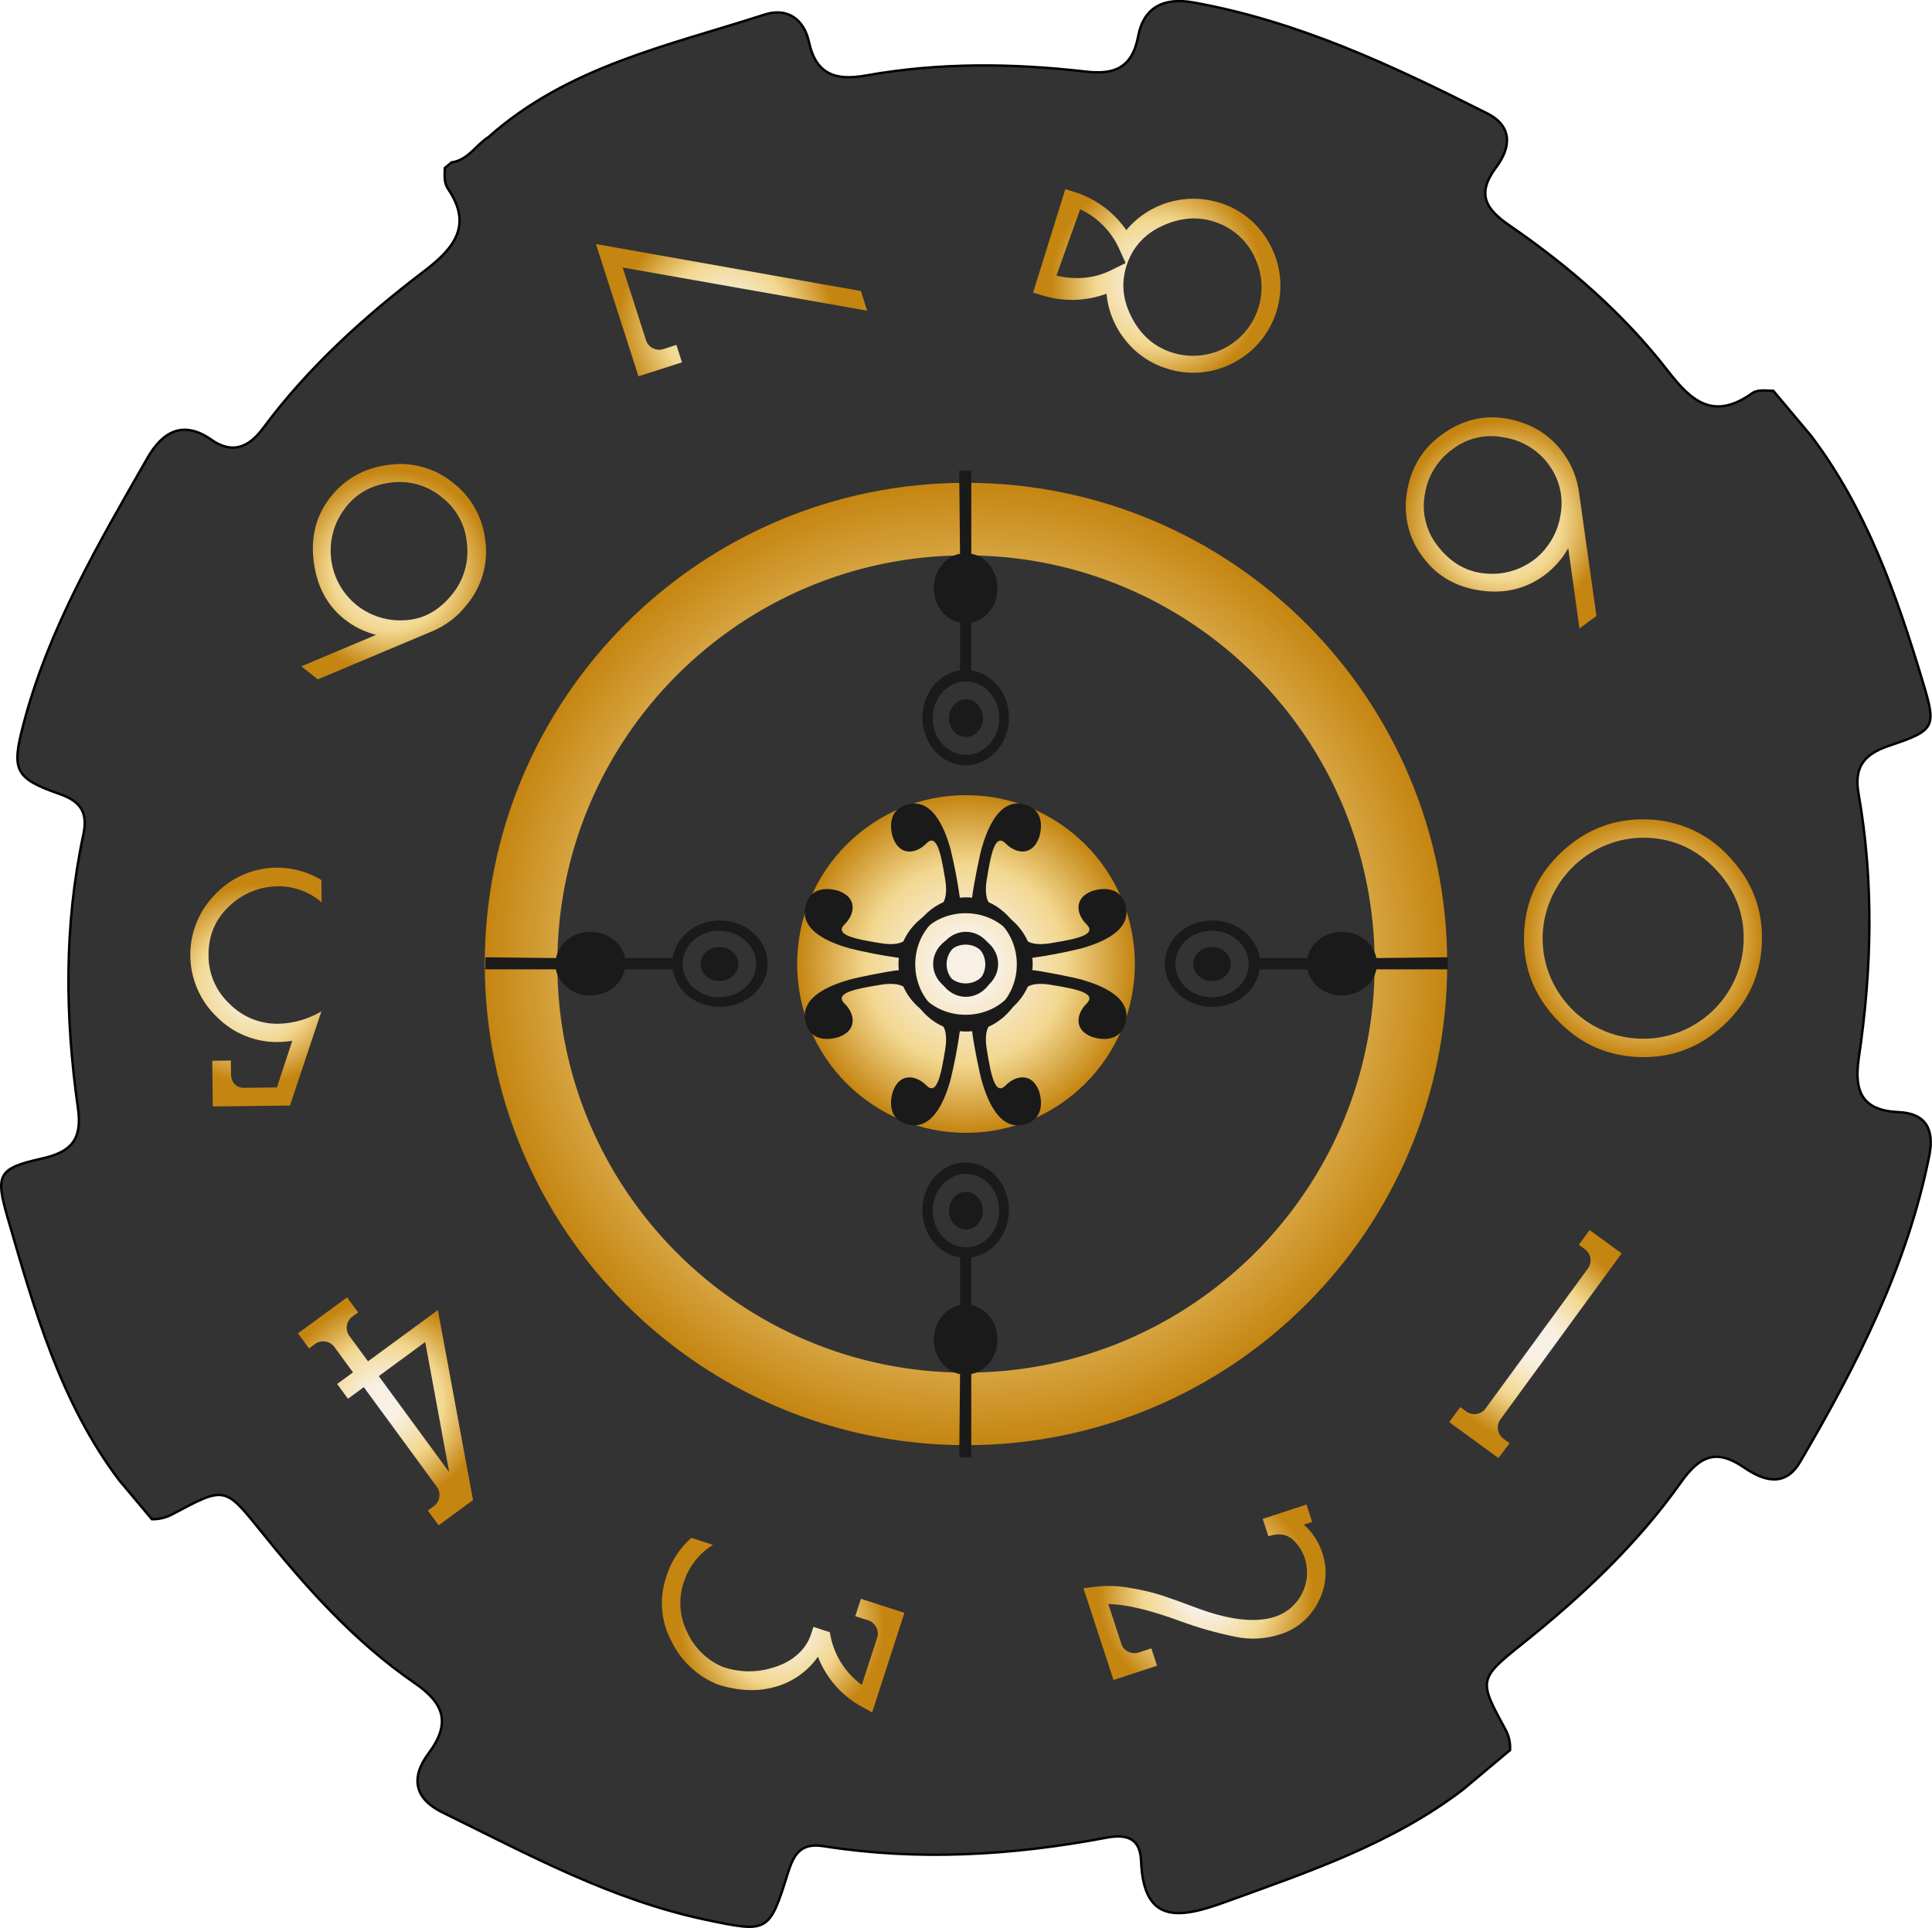
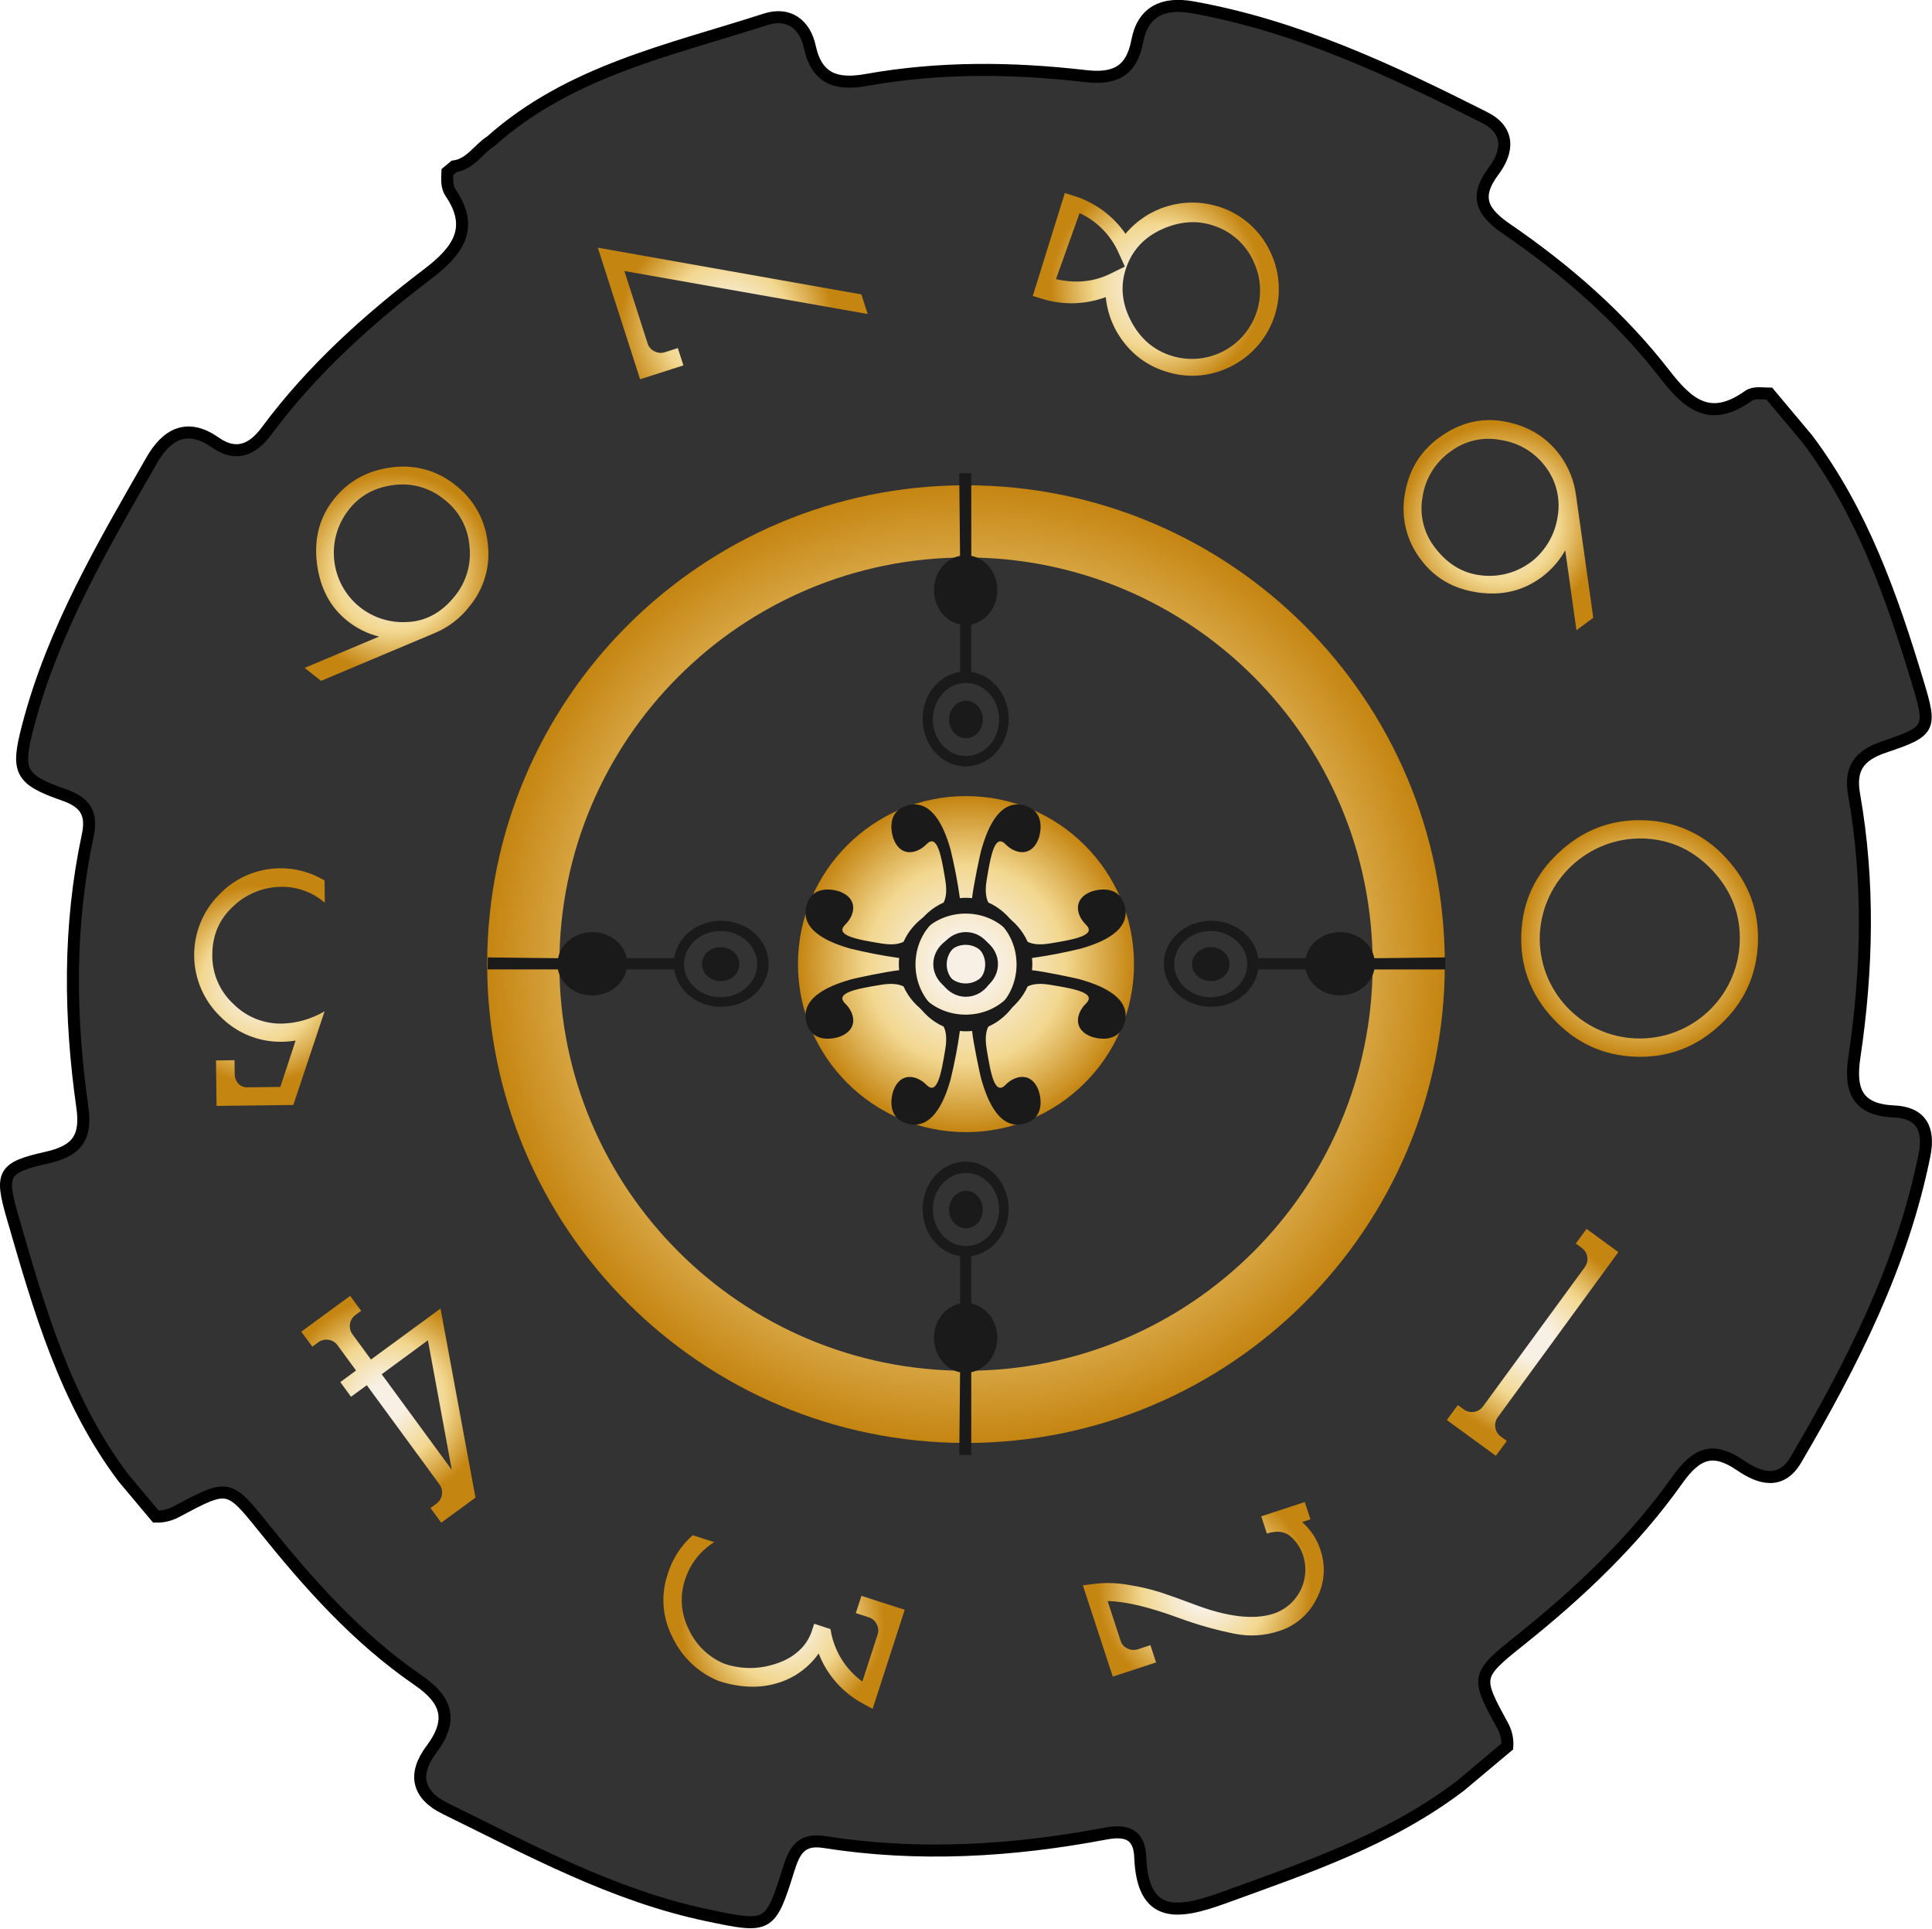
- <svg xmlns="http://www.w3.org/2000/svg" xmlns:xlink="http://www.w3.org/1999/xlink" viewBox="0 0 798.94 797.34">
+ <svg xmlns="http://www.w3.org/2000/svg" xmlns:xlink="http://www.w3.org/1999/xlink" viewBox="0 0 802.94 801.34">
  <defs>
-     <style>.cls-1{fill:#333;stroke:#000;}.cls-1,.cls-12{stroke-miterlimit:10;}.cls-2{fill:url(#Brass_Radial);}.cls-3{fill:url(#Brass_Radial-2);}.cls-4{fill:url(#Brass_Radial-3);}.cls-5{fill:url(#Brass_Radial-4);}.cls-6{fill:url(#Brass_Radial-5);}.cls-7{fill:url(#Brass_Radial-6);}.cls-8{fill:url(#Brass_Radial-7);}.cls-9{fill:url(#Brass_Radial-8);}.cls-10{fill:url(#Brass_Radial-9);}.cls-11{fill:url(#Brass_Radial-10);}.cls-12{fill:none;stroke-width:30px;stroke:url(#Brass_Radial-11);}.cls-13{fill:url(#Brass_Radial-12);}.cls-14{fill:#1a1a1a;}</style>
-     <radialGradient id="Brass_Radial" cx="247.9" cy="-28.83" r="49.18" gradientTransform="translate(927.32 359.17) rotate(180)" gradientUnits="userSpaceOnUse">
+     <style>.cls-1{fill:#333;stroke:#000;stroke-width:5px;}.cls-1,.cls-12{stroke-miterlimit:10;}.cls-2{fill:url(#Brass_Radial);}.cls-3{fill:url(#Brass_Radial-2);}.cls-4{fill:url(#Brass_Radial-3);}.cls-5{fill:url(#Brass_Radial-4);}.cls-6{fill:url(#Brass_Radial-5);}.cls-7{fill:url(#Brass_Radial-6);}.cls-8{fill:url(#Brass_Radial-7);}.cls-9{fill:url(#Brass_Radial-8);}.cls-10{fill:url(#Brass_Radial-9);}.cls-11{fill:url(#Brass_Radial-10);}.cls-12{fill:none;stroke-width:30px;stroke:url(#Brass_Radial-11);}.cls-13{fill:url(#Brass_Radial-12);}.cls-14{fill:#1a1a1a;}</style>
+     <radialGradient id="Brass_Radial" cx="249.9" cy="-26.83" r="49.18" gradientTransform="translate(931.32 363.17) rotate(180)" gradientUnits="userSpaceOnUse">
      <stop offset="0.18" stop-color="#f8f0e4" />
      <stop offset="0.59" stop-color="#f2d78f" />
      <stop offset="1" stop-color="#c58511" />
    </radialGradient>
-     <radialGradient id="Brass_Radial-2" cx="579.63" cy="141.57" r="41.95" gradientTransform="matrix(1, -0.04, 0.04, 1, 50.43, 436.76)" xlink:href="#Brass_Radial" />
-     <radialGradient id="Brass_Radial-3" cx="667.14" cy="331.21" r="44.42" gradientTransform="matrix(1, 0.05, -0.05, 1, -151.92, 294.41)" xlink:href="#Brass_Radial" />
-     <radialGradient id="Brass_Radial-4" cx="663.22" cy="533.05" r="42.36" gradientTransform="translate(-291.03 83.18) rotate(5)" xlink:href="#Brass_Radial" />
-     <radialGradient id="Brass_Radial-5" cx="541.63" cy="704.37" r="42.35" gradientTransform="matrix(0.99, 0.11, -0.11, 0.99, -300.2, -176.9)" xlink:href="#Brass_Radial" />
-     <radialGradient id="Brass_Radial-6" cx="368.82" cy="763.24" r="41.24" gradientTransform="matrix(0.99, 0.13, -0.13, 0.99, -160.22, -396.42)" xlink:href="#Brass_Radial" />
-     <radialGradient id="Brass_Radial-7" cx="205.81" cy="715.05" r="41.91" gradientTransform="matrix(0.98, 0.18, -0.18, 0.98, 88.66, -501.57)" xlink:href="#Brass_Radial" />
-     <radialGradient id="Brass_Radial-8" cx="94.5" cy="558.82" r="44.54" gradientTransform="translate(273.14 -432.43) rotate(6.86)" xlink:href="#Brass_Radial" />
-     <radialGradient id="Brass_Radial-9" cx="98.37" cy="346.62" r="44.12" gradientTransform="translate(408.74 -236.56) rotate(4.65)" xlink:href="#Brass_Radial" />
-     <radialGradient id="Brass_Radial-10" cx="209.47" cy="174.92" r="41.62" gradientTransform="translate(418.65 32.97) rotate(2.18)" xlink:href="#Brass_Radial" />
-     <radialGradient id="Brass_Radial-11" cx="397.63" cy="240.51" r="199" gradientTransform="translate(639.97 1.04) rotate(90)" xlink:href="#Brass_Radial" />
-     <radialGradient id="Brass_Radial-12" cx="397.63" cy="240.51" r="69.83" gradientTransform="translate(639.97 1.04) rotate(90)" xlink:href="#Brass_Radial" />
+     <radialGradient id="Brass_Radial-2" cx="581.63" cy="143.57" r="41.95" gradientTransform="matrix(1, -0.04, 0.04, 1, 50.36, 436.84)" xlink:href="#Brass_Radial" />
+     <radialGradient id="Brass_Radial-3" cx="669.14" cy="333.21" r="44.42" gradientTransform="matrix(1, 0.05, -0.05, 1, -151.82, 294.31)" xlink:href="#Brass_Radial" />
+     <radialGradient id="Brass_Radial-4" cx="665.22" cy="535.05" r="42.36" gradientTransform="translate(-290.84 83.02) rotate(5)" xlink:href="#Brass_Radial" />
+     <radialGradient id="Brass_Radial-5" cx="543.63" cy="706.37" r="42.35" gradientTransform="matrix(0.99, 0.11, -0.11, 0.99, -299.97, -177.11)" xlink:href="#Brass_Radial" />
+     <radialGradient id="Brass_Radial-6" cx="370.82" cy="765.24" r="41.24" gradientTransform="matrix(0.99, 0.13, -0.13, 0.99, -159.95, -396.67)" xlink:href="#Brass_Radial" />
+     <radialGradient id="Brass_Radial-7" cx="207.81" cy="717.05" r="41.91" gradientTransform="matrix(0.98, 0.18, -0.18, 0.98, 89.05, -501.89)" xlink:href="#Brass_Radial" />
+     <radialGradient id="Brass_Radial-8" cx="96.5" cy="560.82" r="44.54" gradientTransform="translate(273.39 -432.65) rotate(6.86)" xlink:href="#Brass_Radial" />
+     <radialGradient id="Brass_Radial-9" cx="100.37" cy="348.62" r="44.12" gradientTransform="translate(408.91 -236.71) rotate(4.65)" xlink:href="#Brass_Radial" />
+     <radialGradient id="Brass_Radial-10" cx="211.47" cy="176.92" r="41.62" gradientTransform="translate(418.73 32.9) rotate(2.18)" xlink:href="#Brass_Radial" />
+     <radialGradient id="Brass_Radial-11" cx="399.63" cy="242.51" r="199" gradientTransform="translate(643.97 1.04) rotate(90)" xlink:href="#Brass_Radial" />
+     <radialGradient id="Brass_Radial-12" cx="399.63" cy="242.51" r="69.83" gradientTransform="translate(643.97 1.04) rotate(90)" xlink:href="#Brass_Radial" />
  </defs>
  <g id="Layer_2" data-name="Layer 2">
    <g id="Layer_1-2" data-name="Layer 1">
-       <path class="cls-1" d="M624.44,723.79l-19.39,16.27c-29.59,22.59-64.19,34.13-98.39,46.56-18.93,6.87-33.77,9.22-34.78-16.89-.35-9.12-5.35-11.44-14.39-9.73-39,7.38-78,9.66-117,3.5C331,762,328.2,767,325.76,774.81c-7.66,24.58-8.26,24.51-33.83,19.14-39.21-8.24-73.67-27.13-108.89-44.36-11.57-5.66-13.44-14.28-5.81-24.48,9.43-12.59,6.29-20.8-5.67-29-25.23-17.34-45.32-40-64.37-63.75-14.25-17.75-14.59-17.49-35.81-6.17a17.13,17.13,0,0,1-8.58,2.09L49.29,612.17C25,580,14.22,541.73,3.18,503.64-2,485.75-.87,483.2,17.4,479.11c12.56-2.81,16.64-8.27,14.82-21C26.9,420.64,26.4,383,34.45,345.29c2-9.26-1-13.88-10-17-18.47-6.43-19.7-9.95-14.77-28.72C20.05,259.9,40.76,224.72,61,189.37c6.28-11,14.83-15.65,26.42-7.51,8.51,6,15.42,3.27,21.33-4.71,18.78-25.33,42-46.29,66.95-65.25,12.68-9.64,19.56-19.14,9.55-33.82-1.65-2.42-1.43-5.63-1.3-8.6l2.77-2.32c6.82-.94,10.06-7.18,15.28-10.47,32.8-29.24,74.4-37.8,114.11-50.64,9.71-3.14,16.44,2.12,18.45,11.41,2.91,13.51,11.24,16,23.67,13.74,30.22-5.39,60.48-5.08,90.59-1.61C460.64,31,468.18,28.24,470.67,15c2.3-12.2,10.79-16.12,22.77-14C537.05,8.81,576.24,27.33,615,46.88c10.43,5.27,10,13.93,3.72,22.27-8.38,11.2-4.26,17.39,5.64,24.18,24.64,16.91,47.12,36.52,65.43,60.14,9.63,12.42,18.75,20.57,34.77,9.16,2.43-1.73,5.8-1,8.77-1l15.75,18.78c22.75,30.2,35.13,65.33,45.94,101.18,5.78,19.16,5.54,20.33-13.84,26.83-10.58,3.55-14.51,9-12.62,19.78,6.38,36.24,5.55,72.81.09,109.42-2,13.62,1.27,21.65,16.44,22.31C796.37,460.4,800,467,797.82,478c-9.15,45.61-30,86.66-53.43,126.61-6.37,10.85-15.46,7.57-23.07,2.36-11.11-7.61-18-5.5-26.16,6-18.14,25.63-40.93,47.11-65.53,66.77-18.46,14.75-18.16,15.16-7.06,35.54A15.64,15.64,0,0,1,624.44,723.79Z" />
-       <path class="cls-2" d="M643.47,421.3q-14-15-13.22-35.19t15.87-34.06q15.11-13.94,35.25-13.16a47.31,47.31,0,0,1,34.07,15.81q13.92,15,13.15,35.18T712.79,424q-15,13.92-35.18,13.15T643.47,421.3Zm-5.53-34.89a41.58,41.58,0,0,0,83.1,3.18q.65-16.93-11.19-29.71t-28.77-13.43a42,42,0,0,0-43.14,40Z" />
-       <path class="cls-3" d="M619.66,603l-20.35-14.87,4.55-6.22,2.48,1.82a5.73,5.73,0,0,0,8-1.25l42.3-57.87a5.73,5.73,0,0,0-1.25-8l-2.49-1.82,4.46-6.1,13.23,9.66L620.47,587a5.54,5.54,0,0,0-1,4.27,5.46,5.46,0,0,0,2.29,3.75l2.48,1.82Z" />
-       <path class="cls-4" d="M529.71,675.78a35.83,35.83,0,0,1-18.77,1.14,155.79,155.79,0,0,1-22.9-6.49q-18.62-6.87-29.72-7.06l5.4,16.5a5.25,5.25,0,0,0,2.91,3.24,5.73,5.73,0,0,0,4.29.29l5.19-1.7,2.36,7.18-18,5.89-12.43-37.92,4.52-.59a46.88,46.88,0,0,1,14.5.4,91.52,91.52,0,0,1,13.4,3.13q5.37,1.77,13.94,5,20.69,7.82,32.92,3.81a19.24,19.24,0,0,0,12.25-24.2,17.79,17.79,0,0,0-4.17-6.89q-4-4.44-10.88-2.18l-2.35-7.18,18.09-5.93,2.36,7.18-3.46,1.14a25.89,25.89,0,0,1,7.64,11.64,25.49,25.49,0,0,1-1.67,20.29A25.89,25.89,0,0,1,529.71,675.78Z" />
-       <path class="cls-5" d="M360.66,708.17l-4-2.18a40,40,0,0,1-18.42-20.84,32,32,0,0,1-17.65,12.46q-10.95,3.15-23.87-1a36.27,36.27,0,0,1-19.12-18,33.38,33.38,0,0,1-2.15-26.3A35.19,35.19,0,0,1,285.9,636l8.92,2.89a28.4,28.4,0,0,0-12.13,15.65,26.79,26.79,0,0,0,1.48,20.42,28.14,28.14,0,0,0,14.75,14.42,33.07,33.07,0,0,0,17.28,1.18q8.21-1.75,12.9-5.75a19.3,19.3,0,0,0,6.15-8.54l1.12-3.46,6.79,2.2a33,33,0,0,0,13.24,21.81l6.35-19.58a5.38,5.38,0,0,0-.39-4.25A5.55,5.55,0,0,0,359,670.1l-5.32-1.72,2.33-7.19L374,667Z" />
-       <path class="cls-6" d="M123.21,551.43l20.32-14.89,4.56,6.21-2.38,1.74a5.73,5.73,0,0,0-1.23,8l7.69,10.5,28.91-21.18,14.53,78.57-7,5.13-7.22,5.29-4.47-6.1,2.48-1.82a5.74,5.74,0,0,0,1.24-8l-30.2-41.22-6.55,4.8-4.47-6.1,6.55-4.8-7.69-10.5a5.75,5.75,0,0,0-8-1.24l-2.48,1.82Zm33.43,17.68,29.13,39.75L175.84,555Z" />
-       <path class="cls-7" d="M89.73,420.61A35.5,35.5,0,0,1,89,369.86a35.3,35.3,0,0,1,43.89-5.93l.11,9.24a27.17,27.17,0,0,0-18-6.64,29.4,29.4,0,0,0-20.2,8.23q-8.73,8.08-8.57,20.55A27.22,27.22,0,0,0,95,415.22a27.61,27.61,0,0,0,20.19,8.16,36.33,36.33,0,0,0,17.72-5.12l-13,38.94L88,457.59l-.23-18.9,7.7-.09.07,5.6A6,6,0,0,0,97,448.31a5.08,5.08,0,0,0,4.08,1.56l13.43-.16,6.35-19.26a39.07,39.07,0,0,1-5.59.49A34.89,34.89,0,0,1,89.73,420.61Z" />
-       <path class="cls-8" d="M142.33,256q-10.72-8.55-12.62-23.93t7.09-26.66q9-11.28,23.92-13.17a34.39,34.39,0,0,1,26.75,7.53,34.9,34.9,0,0,1,13.2,23.67,34.12,34.12,0,0,1-7.6,26.61,35.42,35.42,0,0,1-14.3,11l-47.36,19.91-6.79-5.4,30.91-13A34.43,34.43,0,0,1,142.33,256Zm.82-46.42a28.93,28.93,0,0,0,4.31,40.65,28.81,28.81,0,0,0,20,6.26q11.45-.56,19.64-10.84a27.88,27.88,0,0,0,6-20.81,26.79,26.79,0,0,0-10.34-19.15,27.27,27.27,0,0,0-21.16-6.12Q150,201,143.15,209.56Z" />
-       <path class="cls-9" d="M246.45,100.93,356,120.36l2.6,8.13L257.5,110.63l9.65,30.13A5.41,5.41,0,0,0,270,144a5.57,5.57,0,0,0,4.38.36l5.33-1.71,2.31,7.2-18,5.77Z" />
-       <path class="cls-10" d="M504.06,83.72a35.37,35.37,0,0,1,21.21,17.6A35.84,35.84,0,0,1,510.12,150a35.26,35.26,0,0,1-27.45,2.45,34.81,34.81,0,0,1-17.19-11.65,36.13,36.13,0,0,1-7.92-19.33,41,41,0,0,1-26.73.62L427.22,121l13.32-42.77,3.61,1.12a40.66,40.66,0,0,1,21.61,15.82,36.1,36.1,0,0,1,38.3-11.4Zm-57.39,2.82L436.86,114q12.51,2.85,22.85-2.37l5.78-2.84-2.66-5.86A32.92,32.92,0,0,0,446.67,86.54Zm56.21,5.4q-10.41-3.73-21.61,1.18T466.15,109q-3.87,10.82,1.58,21.76t16,14.72a28.36,28.36,0,0,0,35.2-38.92A27.44,27.44,0,0,0,502.88,91.94Z" />
-       <path class="cls-11" d="M653,203.85l7.17,50.88-7,5.18-4.65-33.19a36.14,36.14,0,0,1-9.73,11.08q-11.56,8.61-26.65,6.41T588.6,230.66a34.53,34.53,0,0,1-6.78-27.16q2.41-14.79,13.87-23.33,13-9.71,27.63-7t22.89,13.85A35.82,35.82,0,0,1,653,203.85Zm-18.43,27.52a29.35,29.35,0,0,0,10.82-18.87,26.64,26.64,0,0,0-5.14-20.62,28.18,28.18,0,0,0-18.45-11,26.1,26.1,0,0,0-21,4.79,28.18,28.18,0,0,0-11.62,19,26.49,26.49,0,0,0,4.94,20.58q7.95,10.67,19.57,11.87A28.73,28.73,0,0,0,634.52,231.37Z" />
-       <circle class="cls-12" cx="399.47" cy="398.67" r="184" />
-       <circle class="cls-13" cx="399.47" cy="398.67" r="69.83" />
-       <path class="cls-14" d="M381.44,296.71c0-10,6.81-18.22,15.57-19.49V257.5c-6.16-1.22-10.84-7.11-10.84-14.27S390.85,230.17,397,229l-.34-34.33h5V229c6.15,1.22,10.83,7.13,10.83,14.27s-4.68,13-10.83,14.27v19.72c8.76,1.27,15.56,9.48,15.56,19.49,0,10.89-8,19.75-17.89,19.75s-17.89-8.86-17.89-19.75m31.79.28c0-8.39-6.17-15.2-13.76-15.2S385.7,288.6,385.7,297s6.18,15.2,13.77,15.2,13.76-6.82,13.76-15.2m-13.76,7.78c3.89,0,7-3.47,7-7.78s-3.16-7.78-7-7.78-7.05,3.48-7.05,7.78,3.15,7.78,7.05,7.78m0,203.68c3.89,0,7-3.5,7-7.79s-3.16-7.78-7-7.78-7.05,3.46-7.05,7.78,3.15,7.79,7.05,7.79m-2.8,94.18.34-34.35c-6.16-1.21-10.84-7.12-10.84-14.27S390.85,541,397,539.74V520c-8.76-1.26-15.57-9.47-15.57-19.49,0-10.89,8-19.75,17.89-19.75s17.89,8.86,17.89,19.75c0,10-6.8,18.22-15.56,19.49v19.73c6.15,1.21,10.83,7.11,10.83,14.26s-4.68,13-10.83,14.27v34.43m11.57-102.05c0-8.38-6.17-15.2-13.76-15.2s-13.77,6.82-13.77,15.2,6.18,15.2,13.77,15.2,13.76-6.81,13.76-15.2m-26-101.84c0-7.41,5.47-13.44,12.19-13.44s12.18,6,12.18,13.44-5.47,13.44-12.18,13.44-12.19-6-12.19-13.44m20.23,0c0-4.89-3.61-8.88-8-8.88s-8,4-8,8.88,3.61,8.88,8,8.88,8-4,8-8.88M375.25,465c-10.15-2.75-5.91-13.91-5.91-13.91,3-7.79,9.82-6.21,13.69-2.24,4.46,4.55,6.14-4.44,7.86-15,.78-4.82.14-7.6-.73-9.23-9.28-4.1-15.85-14.1-15.85-25.79s6.58-21.66,15.85-25.75c.87-1.63,1.51-4.4.73-9.22-1.72-10.58-3.4-19.57-7.86-15-3.87,4-10.74,5.54-13.69-2.24,0,0-4.24-11.15,5.91-13.91,11.5-3.12,16.21,13,17.74,18.11a206.12,206.12,0,0,1,3.94,20.43,23,23,0,0,1,5.07,0c.49-4.89,3.24-18.06,3.94-20.43,1.53-5.1,6.25-21.23,17.74-18.11,10.15,2.76,5.92,13.91,5.92,13.91-3,7.78-9.83,6.21-13.69,2.24-4.47-4.55-6.15,4.44-7.87,15-.78,4.82-.14,7.6.73,9.22,9.27,4.09,15.84,14.08,15.84,25.75s-6.57,21.68-15.84,25.79c-.87,1.62-1.51,4.4-.73,9.23,1.72,10.58,3.4,19.57,7.87,15,3.86-4,10.73-5.55,13.69,2.24,0,0,4.23,11.16-5.92,13.91-11.49,3.11-16.21-13-17.74-18.12-.7-2.36-3.45-15.53-3.94-20.43a23,23,0,0,1-5.07,0A205.55,205.55,0,0,1,393,446.87c-1.53,5.11-6.24,21.23-17.74,18.12m45.22-66.19c0-12.78-9.42-23.17-21-23.17s-21,10.39-21,23.17,9.44,23.22,21,23.22,21-10.42,21-23.22" />
-       <path class="cls-14" d="M501.43,380.65c10,0,18.22,6.81,19.49,15.57h19.71c1.23-6.17,7.12-10.84,14.28-10.84s13.06,4.67,14.27,10.84l29.49-.34v5H569.18C568,407,562,411.69,554.91,411.69s-13-4.68-14.28-10.82H520.92c-1.28,8.75-9.48,15.55-19.49,15.55-10.89,0-19.75-8-19.75-17.89s8.86-17.88,19.75-17.88m-.28,31.78c8.38,0,15.2-6.17,15.2-13.76s-6.82-13.76-15.2-13.76S486,391.08,486,398.67s6.82,13.76,15.2,13.76m-7.78-13.76c0,3.9,3.47,7.05,7.78,7.05s7.78-3.15,7.78-7.05-3.48-7.05-7.78-7.05-7.78,3.15-7.78,7.05m-203.68,0c0,3.9,3.5,7.05,7.79,7.05s7.78-3.15,7.78-7.05-3.47-7.05-7.78-7.05-7.79,3.15-7.79,7.05m-89-2.79,29.19.34c1.21-6.17,7.12-10.84,14.27-10.84s13.06,4.67,14.27,10.84h19.72c1.26-8.76,9.47-15.57,19.49-15.57,10.89,0,19.75,8,19.75,17.88s-8.86,17.89-19.75,17.89c-10,0-18.22-6.8-19.49-15.55H258.39c-1.21,6.14-7.11,10.82-14.26,10.82s-13-4.68-14.27-10.82H200.67m96.81,11.56c8.38,0,15.2-6.17,15.2-13.76s-6.82-13.76-15.2-13.76-15.2,6.17-15.2,13.76,6.81,13.76,15.2,13.76m101.84-25.95c7.41,0,13.44,5.46,13.44,12.18s-6,12.18-13.44,12.18-13.44-5.46-13.44-12.18,6-12.18,13.44-12.18m0,20.22c4.89,0,8.87-3.61,8.87-8s-4-8.05-8.87-8.05-8.88,3.61-8.88,8.05,4,8,8.88,8m-66.17-32.25c2.75-10.14,13.91-5.91,13.91-5.91,7.79,3,6.21,9.83,2.24,13.69-4.55,4.46,4.44,6.14,15,7.86,4.82.78,7.6.15,9.23-.72,4.1-9.28,14.1-15.86,25.79-15.86s21.66,6.58,25.75,15.86c1.62.87,4.4,1.5,9.22.72,10.58-1.72,19.57-3.4,15-7.86-4-3.86-5.54-10.73,2.24-13.69,0,0,11.15-4.23,13.91,5.91,3.11,11.5-13,16.22-18.11,17.74a205.81,205.81,0,0,1-20.44,3.94,21.38,21.38,0,0,1,.15,2.54,21.09,21.09,0,0,1-.15,2.53c4.9.5,18.07,3.24,20.44,3.94,5.1,1.53,21.22,6.26,18.11,17.75-2.76,10.14-13.91,5.91-13.91,5.91-7.78-2.95-6.21-9.83-2.24-13.69,4.55-4.47-4.44-6.15-15-7.87-4.82-.78-7.6-.13-9.22.73-4.09,9.27-14.08,15.84-25.75,15.84s-21.68-6.57-25.79-15.84c-1.62-.86-4.4-1.51-9.23-.73-10.58,1.72-19.57,3.4-15,7.87,4,3.86,5.55,10.74-2.24,13.69,0,0-11.16,4.23-13.91-5.91-3.11-11.49,13-16.22,18.12-17.75,2.36-.7,15.53-3.44,20.43-3.94a21.1,21.1,0,0,1-.14-2.53,21.39,21.39,0,0,1,.14-2.54,205.55,205.55,0,0,1-20.43-3.94c-5.11-1.52-21.23-6.24-18.12-17.74m66.19,45.22c12.77,0,23.17-9.42,23.17-21s-10.4-21-23.17-21-23.22,9.43-23.22,21,10.42,21,23.22,21" />
+       <path class="cls-1" d="M626.44,725.79l-19.39,16.27c-29.59,22.59-64.19,34.13-98.39,46.56-18.93,6.87-33.77,9.22-34.78-16.89-.35-9.12-5.35-11.44-14.39-9.73-39,7.38-78,9.66-117,3.5C333,764,330.2,769,327.76,776.81c-7.66,24.58-8.26,24.51-33.83,19.14-39.21-8.24-73.67-27.13-108.89-44.36-11.57-5.66-13.44-14.28-5.81-24.48,9.43-12.59,6.29-20.8-5.67-29-25.23-17.34-45.32-40-64.37-63.75-14.25-17.75-14.59-17.49-35.81-6.17a17.13,17.13,0,0,1-8.58,2.09L51.29,614.17C27,582,16.22,543.73,5.18,505.64,0,487.75,1.13,485.2,19.4,481.11c12.56-2.81,16.64-8.27,14.82-21C28.9,422.64,28.4,385,36.45,347.29c2-9.26-1-13.88-10-17-18.47-6.43-19.7-9.95-14.77-28.72C22.05,261.9,42.76,226.72,63,191.37c6.28-11,14.83-15.65,26.42-7.51,8.51,6,15.42,3.27,21.33-4.71,18.78-25.33,42-46.29,66.95-65.25,12.68-9.64,19.56-19.14,9.55-33.82-1.65-2.42-1.43-5.63-1.3-8.6l2.77-2.32c6.82-.94,10.06-7.18,15.28-10.47,32.8-29.24,74.4-37.8,114.11-50.64,9.71-3.14,16.44,2.12,18.45,11.41,2.91,13.51,11.24,16,23.67,13.74,30.22-5.39,60.48-5.08,90.59-1.61C462.64,33,470.18,30.24,472.67,17c2.3-12.2,10.79-16.12,22.77-14,43.61,7.76,82.8,26.28,121.56,45.83,10.43,5.27,10,13.93,3.72,22.27-8.38,11.2-4.26,17.39,5.64,24.18,24.64,16.91,47.12,36.52,65.43,60.14,9.63,12.42,18.75,20.57,34.77,9.16,2.43-1.73,5.8-1,8.77-1l15.75,18.78c22.75,30.2,35.13,65.33,45.94,101.18,5.78,19.16,5.54,20.33-13.84,26.83-10.58,3.55-14.51,9-12.62,19.78,6.38,36.24,5.55,72.81.09,109.42-2,13.62,1.27,21.65,16.44,22.31C798.37,462.4,802,469,799.82,480c-9.15,45.61-30,86.66-53.43,126.61-6.37,10.85-15.46,7.57-23.07,2.36-11.11-7.61-18-5.5-26.16,6-18.14,25.63-40.93,47.11-65.53,66.77-18.46,14.75-18.16,15.16-7.06,35.54A15.64,15.64,0,0,1,626.44,725.79Z" />
+       <path class="cls-2" d="M645.47,423.3q-14-15-13.22-35.19t15.87-34.06q15.11-13.94,35.25-13.16a47.31,47.31,0,0,1,34.07,15.81q13.92,15,13.15,35.18T714.79,426q-15,13.92-35.18,13.15T645.47,423.3Zm-5.53-34.89a41.58,41.58,0,0,0,83.1,3.18q.65-16.93-11.19-29.71t-28.77-13.43a42,42,0,0,0-43.14,40Z" />
+       <path class="cls-3" d="M621.66,605l-20.35-14.87,4.55-6.22,2.48,1.82a5.73,5.73,0,0,0,8-1.25l42.3-57.87a5.73,5.73,0,0,0-1.25-8l-2.49-1.82,4.46-6.1,13.23,9.66L622.47,589a5.54,5.54,0,0,0-1,4.27,5.46,5.46,0,0,0,2.29,3.75l2.48,1.82Z" />
+       <path class="cls-4" d="M531.71,677.78a35.83,35.83,0,0,1-18.77,1.14,155.79,155.79,0,0,1-22.9-6.49q-18.62-6.87-29.72-7.06l5.4,16.5a5.25,5.25,0,0,0,2.91,3.24,5.73,5.73,0,0,0,4.29.29l5.19-1.7,2.36,7.18-18,5.89-12.43-37.92,4.52-.59a46.88,46.88,0,0,1,14.5.4,91.52,91.52,0,0,1,13.4,3.13q5.37,1.77,13.94,5,20.69,7.82,32.92,3.81a19.24,19.24,0,0,0,12.25-24.2,17.79,17.79,0,0,0-4.17-6.89q-4-4.44-10.88-2.18l-2.35-7.18,18.09-5.93,2.36,7.18-3.46,1.14a25.89,25.89,0,0,1,7.64,11.64,25.49,25.49,0,0,1-1.67,20.29A25.89,25.89,0,0,1,531.71,677.78Z" />
+       <path class="cls-5" d="M362.66,710.17l-4-2.18a40,40,0,0,1-18.42-20.84,32,32,0,0,1-17.65,12.46q-10.95,3.15-23.87-1a36.27,36.27,0,0,1-19.12-18,33.38,33.38,0,0,1-2.15-26.3A35.19,35.19,0,0,1,287.9,638l8.92,2.89a28.4,28.4,0,0,0-12.13,15.65,26.79,26.79,0,0,0,1.48,20.42,28.14,28.14,0,0,0,14.75,14.42,33.07,33.07,0,0,0,17.28,1.18q8.21-1.75,12.9-5.75a19.3,19.3,0,0,0,6.15-8.54l1.12-3.46,6.79,2.2a33,33,0,0,0,13.24,21.81l6.35-19.58a5.38,5.38,0,0,0-.39-4.25A5.55,5.55,0,0,0,361,672.1l-5.32-1.72,2.33-7.19L376,669Z" />
+       <path class="cls-6" d="M125.21,553.43l20.32-14.89,4.56,6.21-2.38,1.74a5.73,5.73,0,0,0-1.23,8l7.69,10.5,28.91-21.18,14.53,78.57-7,5.13-7.22,5.29-4.47-6.1,2.48-1.82a5.74,5.74,0,0,0,1.24-8l-30.2-41.22-6.55,4.8-4.47-6.1,6.55-4.8-7.69-10.5a5.75,5.75,0,0,0-8-1.24l-2.48,1.82Zm33.43,17.68,29.13,39.75L177.84,557Z" />
+       <path class="cls-7" d="M91.73,422.61A35.5,35.5,0,0,1,91,371.86a35.3,35.3,0,0,1,43.89-5.93l.11,9.24a27.17,27.17,0,0,0-18-6.64,29.4,29.4,0,0,0-20.2,8.23q-8.73,8.08-8.57,20.55A27.22,27.22,0,0,0,97,417.22a27.61,27.61,0,0,0,20.19,8.16,36.33,36.33,0,0,0,17.72-5.12l-13,38.94L90,459.59l-.23-18.9,7.7-.09.07,5.6A6,6,0,0,0,99,450.31a5.08,5.08,0,0,0,4.08,1.56l13.43-.16,6.35-19.26a39.07,39.07,0,0,1-5.59.49A34.89,34.89,0,0,1,91.73,422.61Z" />
+       <path class="cls-8" d="M144.33,258q-10.72-8.55-12.62-23.93t7.09-26.66q9-11.28,23.92-13.17a34.39,34.39,0,0,1,26.75,7.53,34.9,34.9,0,0,1,13.2,23.67,34.12,34.12,0,0,1-7.6,26.61,35.42,35.42,0,0,1-14.3,11l-47.36,19.91-6.79-5.4,30.91-13A34.43,34.43,0,0,1,144.33,258Zm.82-46.42a28.93,28.93,0,0,0,4.31,40.65,28.81,28.81,0,0,0,20,6.26q11.45-.56,19.64-10.84a27.88,27.88,0,0,0,6-20.81,26.79,26.79,0,0,0-10.34-19.15,27.27,27.27,0,0,0-21.16-6.12Q152,203,145.15,211.56Z" />
+       <path class="cls-9" d="M248.45,102.93,358,122.36l2.6,8.13L259.5,112.63l9.65,30.13A5.41,5.41,0,0,0,272,146a5.57,5.57,0,0,0,4.38.36l5.33-1.71,2.31,7.2-18,5.77Z" />
+       <path class="cls-10" d="M506.06,85.72a35.37,35.37,0,0,1,21.21,17.6A35.84,35.84,0,0,1,512.12,152a35.26,35.26,0,0,1-27.45,2.45,34.81,34.81,0,0,1-17.19-11.65,36.13,36.13,0,0,1-7.92-19.33,41,41,0,0,1-26.73.62L429.22,123l13.32-42.77,3.61,1.12a40.66,40.66,0,0,1,21.61,15.82,36.1,36.1,0,0,1,38.3-11.4Zm-57.39,2.82L438.86,116q12.51,2.85,22.85-2.37l5.78-2.84-2.66-5.86A32.92,32.92,0,0,0,448.67,88.54Zm56.21,5.4q-10.41-3.73-21.61,1.18T468.15,111q-3.87,10.82,1.58,21.76t16,14.72a28.36,28.36,0,0,0,35.2-38.92A27.44,27.44,0,0,0,504.88,93.94Z" />
+       <path class="cls-11" d="M655,205.85l7.17,50.88-7,5.18-4.65-33.19a36.14,36.14,0,0,1-9.73,11.08q-11.56,8.61-26.65,6.41T590.6,232.66a34.53,34.53,0,0,1-6.78-27.16q2.41-14.79,13.87-23.33,13-9.71,27.63-7t22.89,13.85A35.82,35.82,0,0,1,655,205.85Zm-18.43,27.52a29.35,29.35,0,0,0,10.82-18.87,26.64,26.64,0,0,0-5.14-20.62,28.18,28.18,0,0,0-18.45-11,26.1,26.1,0,0,0-21,4.79,28.18,28.18,0,0,0-11.62,19,26.49,26.49,0,0,0,4.94,20.58q7.95,10.67,19.57,11.87A28.73,28.73,0,0,0,636.52,233.37Z" />
+       <circle class="cls-12" cx="401.47" cy="400.67" r="184" />
+       <circle class="cls-13" cx="401.47" cy="400.67" r="69.83" />
+       <path class="cls-14" d="M383.44,298.71c0-10,6.81-18.22,15.57-19.49V259.5c-6.16-1.22-10.84-7.11-10.84-14.27S392.85,232.17,399,231l-.34-34.33h5V231c6.15,1.22,10.83,7.13,10.83,14.27s-4.68,13-10.83,14.27v19.72c8.76,1.27,15.56,9.48,15.56,19.49,0,10.89-8,19.75-17.89,19.75s-17.89-8.86-17.89-19.75m31.79.28c0-8.39-6.17-15.2-13.76-15.2S387.7,290.6,387.7,299s6.18,15.2,13.77,15.2,13.76-6.82,13.76-15.2m-13.76,7.78c3.89,0,7-3.47,7-7.78s-3.16-7.78-7-7.78-7.05,3.48-7.05,7.78,3.15,7.78,7.05,7.78m0,203.68c3.89,0,7-3.5,7-7.79s-3.16-7.78-7-7.78-7.05,3.46-7.05,7.78,3.15,7.79,7.05,7.79m-2.8,94.18.34-34.35c-6.16-1.21-10.84-7.12-10.84-14.27S392.85,543,399,541.74V522c-8.76-1.26-15.57-9.47-15.57-19.49,0-10.89,8-19.75,17.89-19.75s17.89,8.86,17.89,19.75c0,10-6.8,18.22-15.56,19.49v19.73c6.15,1.21,10.83,7.11,10.83,14.26s-4.68,13-10.83,14.27v34.43m11.57-102.05c0-8.38-6.17-15.2-13.76-15.2s-13.77,6.82-13.77,15.2,6.18,15.2,13.77,15.2,13.76-6.81,13.76-15.2m-26-101.84c0-7.41,5.47-13.44,12.19-13.44s12.18,6,12.18,13.44-5.47,13.44-12.18,13.44-12.19-6-12.19-13.44m20.23,0c0-4.89-3.61-8.88-8-8.88s-8,4-8,8.88,3.61,8.88,8,8.88,8-4,8-8.88M377.25,467c-10.15-2.75-5.91-13.91-5.91-13.91,3-7.79,9.82-6.21,13.69-2.24,4.46,4.55,6.14-4.44,7.86-15,.78-4.82.14-7.6-.73-9.23-9.28-4.1-15.85-14.1-15.85-25.79s6.58-21.66,15.85-25.75c.87-1.63,1.51-4.4.73-9.22-1.72-10.58-3.4-19.57-7.86-15-3.87,4-10.74,5.54-13.69-2.24,0,0-4.24-11.15,5.91-13.91,11.5-3.12,16.21,13,17.74,18.11a206.12,206.12,0,0,1,3.94,20.43,23,23,0,0,1,5.07,0c.49-4.89,3.24-18.06,3.94-20.43,1.53-5.1,6.25-21.23,17.74-18.11,10.15,2.76,5.92,13.91,5.92,13.91-3,7.78-9.83,6.21-13.69,2.24-4.47-4.55-6.15,4.44-7.87,15-.78,4.82-.14,7.6.73,9.22,9.27,4.09,15.84,14.08,15.84,25.75s-6.57,21.68-15.84,25.79c-.87,1.62-1.51,4.4-.73,9.23,1.72,10.58,3.4,19.57,7.87,15,3.86-4,10.73-5.55,13.69,2.24,0,0,4.23,11.16-5.92,13.91-11.49,3.11-16.21-13-17.74-18.12-.7-2.36-3.45-15.53-3.94-20.43a23,23,0,0,1-5.07,0A205.55,205.55,0,0,1,395,448.87c-1.53,5.11-6.24,21.23-17.74,18.12m45.22-66.19c0-12.78-9.42-23.17-21-23.17s-21,10.39-21,23.17,9.44,23.22,21,23.22,21-10.42,21-23.22" />
+       <path class="cls-14" d="M503.43,382.65c10,0,18.22,6.81,19.49,15.57h19.71c1.23-6.17,7.12-10.84,14.28-10.84s13.06,4.67,14.27,10.84l29.49-.34v5H571.18C570,409,564,413.69,556.91,413.69s-13-4.68-14.28-10.82H522.92c-1.28,8.75-9.48,15.55-19.49,15.55-10.89,0-19.75-8-19.75-17.89s8.86-17.88,19.75-17.88m-.28,31.78c8.38,0,15.2-6.17,15.2-13.76s-6.82-13.76-15.2-13.76S488,393.08,488,400.67s6.82,13.76,15.2,13.76m-7.78-13.76c0,3.9,3.47,7.05,7.78,7.05s7.78-3.15,7.78-7.05-3.48-7.05-7.78-7.05-7.78,3.15-7.78,7.05m-203.68,0c0,3.9,3.5,7.05,7.79,7.05s7.78-3.15,7.78-7.05-3.47-7.05-7.78-7.05-7.79,3.15-7.79,7.05m-89-2.79,29.19.34c1.21-6.17,7.12-10.84,14.27-10.84s13.06,4.67,14.27,10.84h19.72c1.26-8.76,9.47-15.57,19.49-15.57,10.89,0,19.75,8,19.75,17.88s-8.86,17.89-19.75,17.89c-10,0-18.22-6.8-19.49-15.55H260.39c-1.21,6.14-7.11,10.82-14.26,10.82s-13-4.68-14.27-10.82H202.67m96.81,11.56c8.38,0,15.2-6.17,15.2-13.76s-6.82-13.76-15.2-13.76-15.2,6.17-15.2,13.76,6.81,13.76,15.2,13.76m101.84-25.95c7.41,0,13.44,5.46,13.44,12.18s-6,12.18-13.44,12.18-13.44-5.46-13.44-12.18,6-12.18,13.44-12.18m0,20.22c4.89,0,8.87-3.61,8.87-8s-4-8.05-8.87-8.05-8.88,3.61-8.88,8.05,4,8,8.88,8m-66.17-32.25c2.75-10.14,13.91-5.91,13.91-5.91,7.79,3,6.21,9.83,2.24,13.69-4.55,4.46,4.44,6.14,15,7.86,4.82.78,7.6.15,9.23-.72,4.1-9.28,14.1-15.86,25.79-15.86s21.66,6.58,25.75,15.86c1.62.87,4.4,1.5,9.22.72,10.58-1.72,19.57-3.4,15-7.86-4-3.86-5.54-10.73,2.24-13.69,0,0,11.15-4.23,13.91,5.91,3.11,11.5-13,16.22-18.11,17.74a205.81,205.81,0,0,1-20.44,3.94,21.38,21.38,0,0,1,.15,2.54,21.09,21.09,0,0,1-.15,2.53c4.9.5,18.07,3.24,20.44,3.94,5.1,1.53,21.22,6.26,18.11,17.75-2.76,10.14-13.91,5.91-13.91,5.91-7.78-2.95-6.21-9.83-2.24-13.69,4.55-4.47-4.44-6.15-15-7.87-4.82-.78-7.6-.13-9.22.73-4.09,9.27-14.08,15.84-25.75,15.84s-21.68-6.57-25.79-15.84c-1.62-.86-4.4-1.51-9.23-.73-10.58,1.72-19.57,3.4-15,7.87,4,3.86,5.55,10.74-2.24,13.69,0,0-11.16,4.23-13.91-5.91-3.11-11.49,13-16.22,18.12-17.75,2.36-.7,15.53-3.44,20.43-3.94a21.1,21.1,0,0,1-.14-2.53,21.39,21.39,0,0,1,.14-2.54,205.55,205.55,0,0,1-20.43-3.94c-5.11-1.52-21.23-6.24-18.12-17.74m66.19,45.22c12.77,0,23.17-9.42,23.17-21s-10.4-21-23.17-21-23.22,9.43-23.22,21,10.42,21,23.22,21" />
    </g>
  </g>
</svg>
